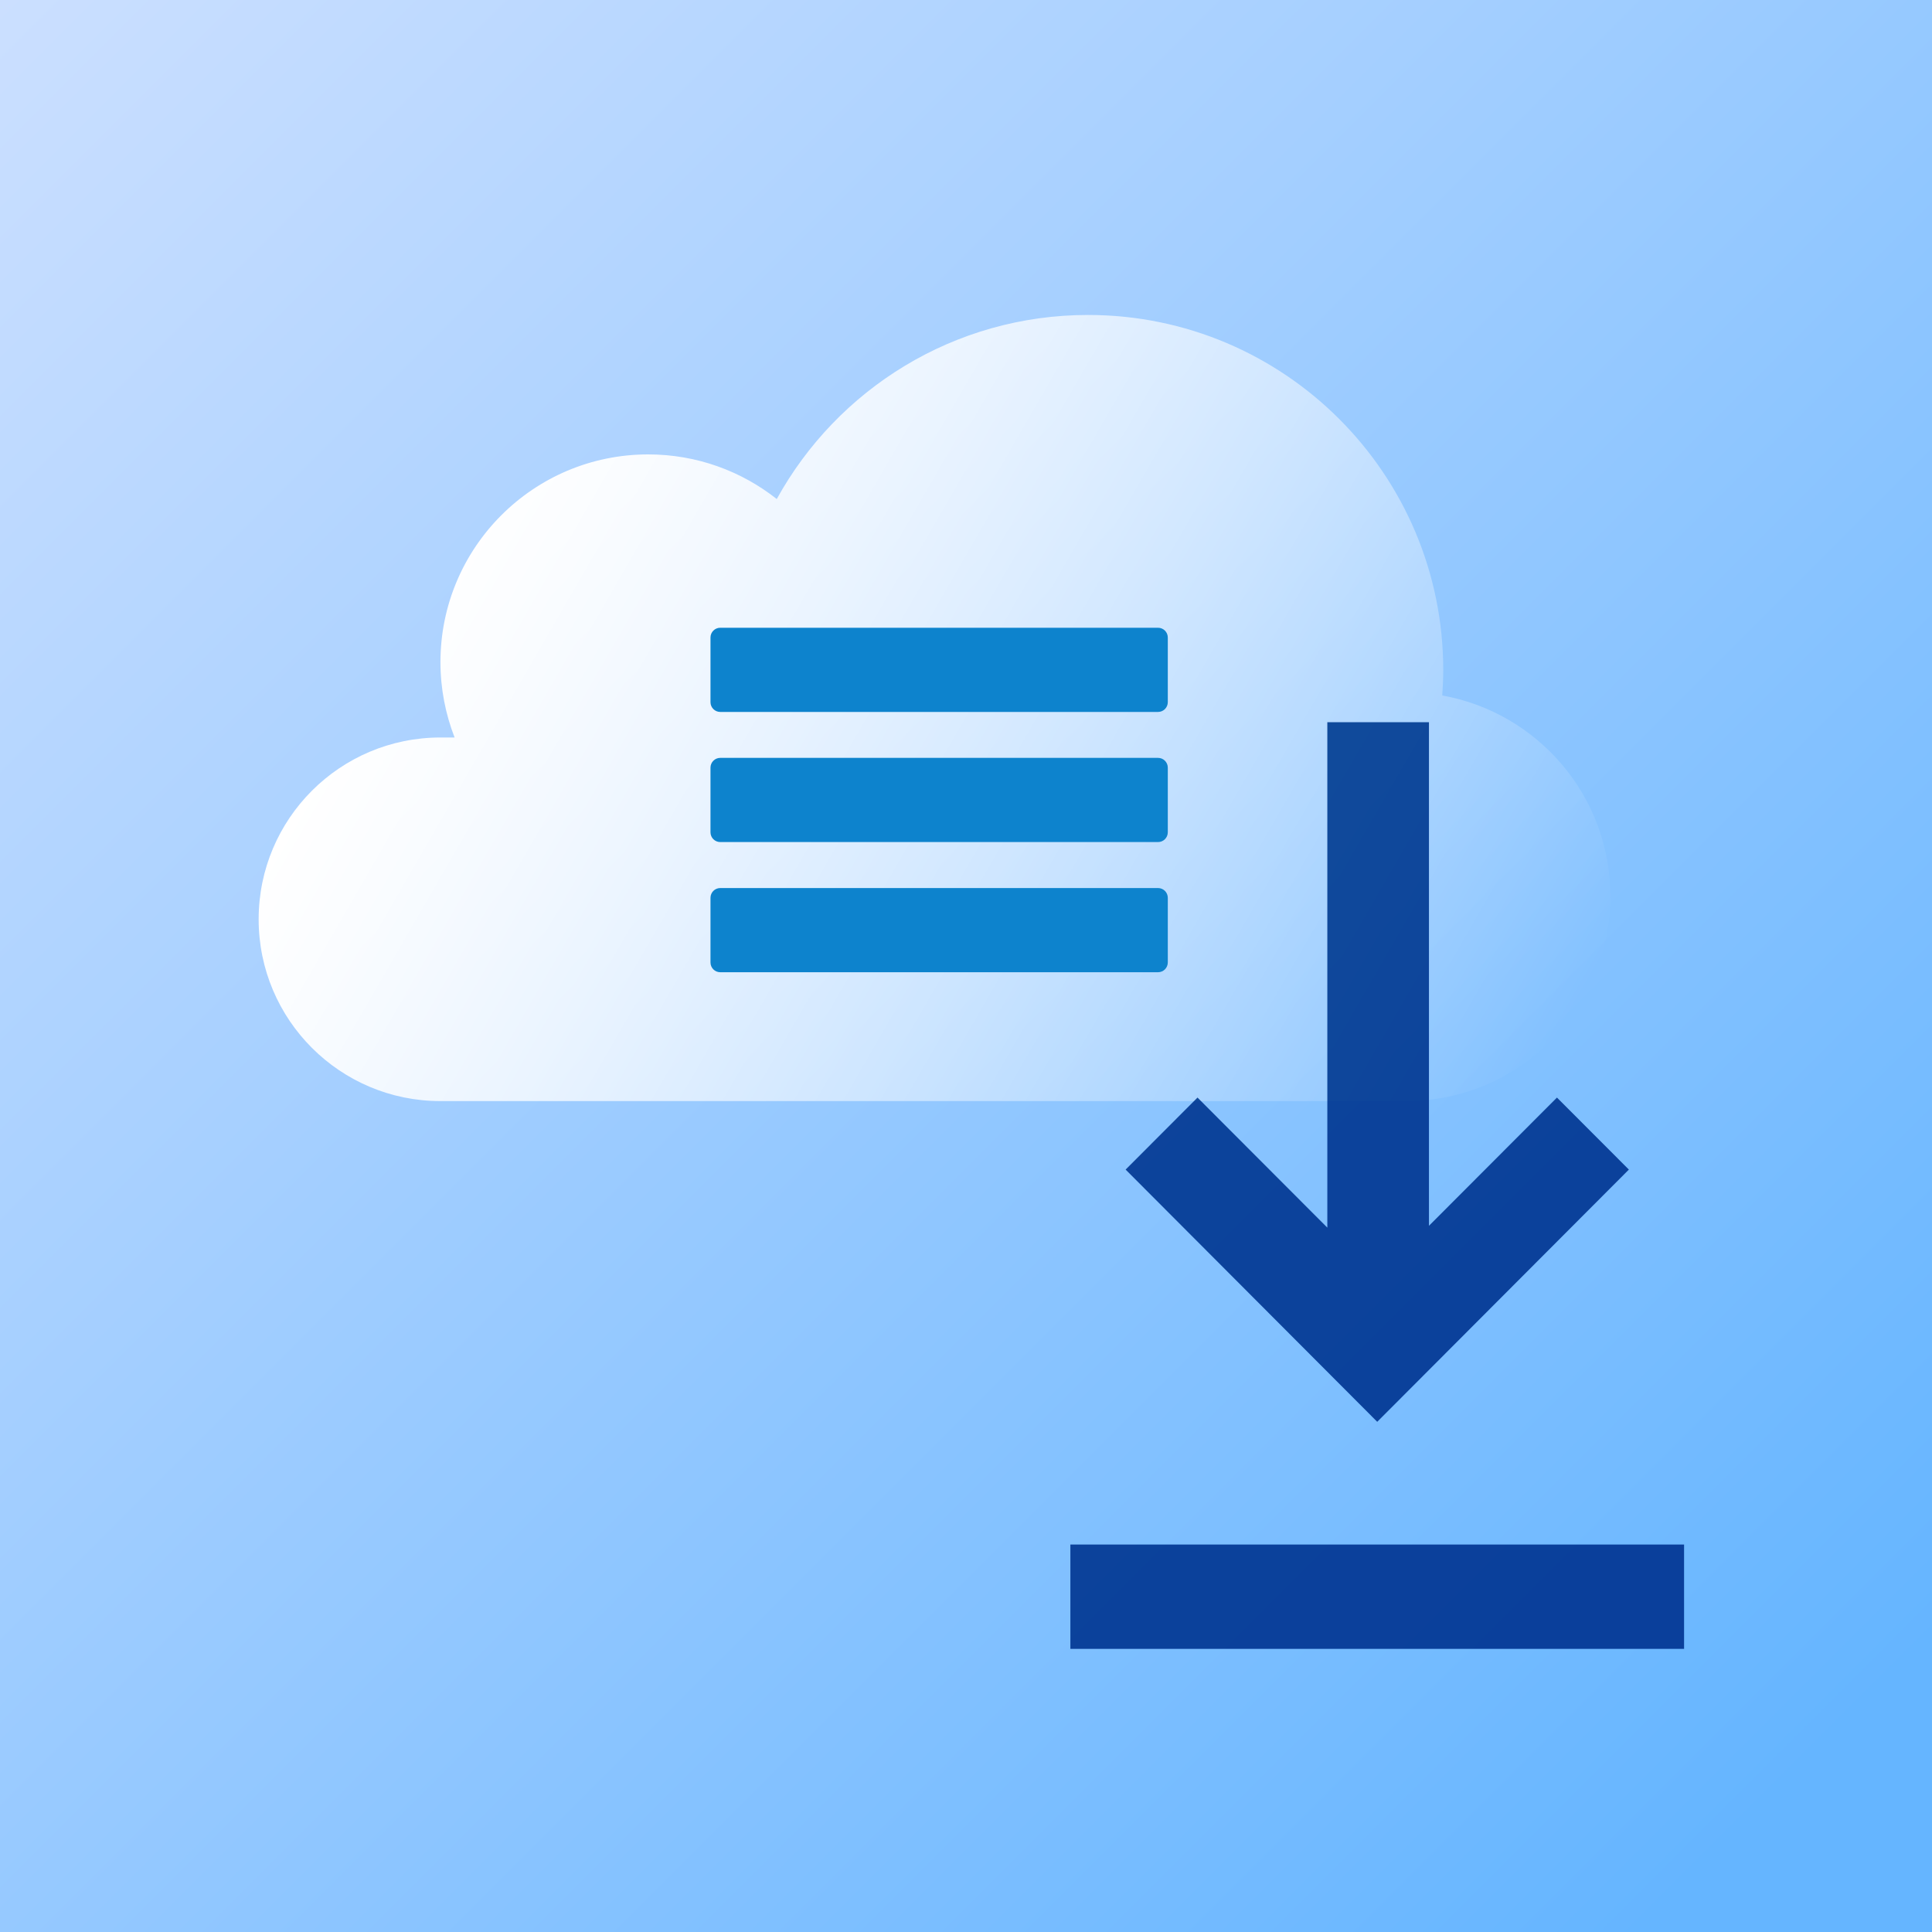
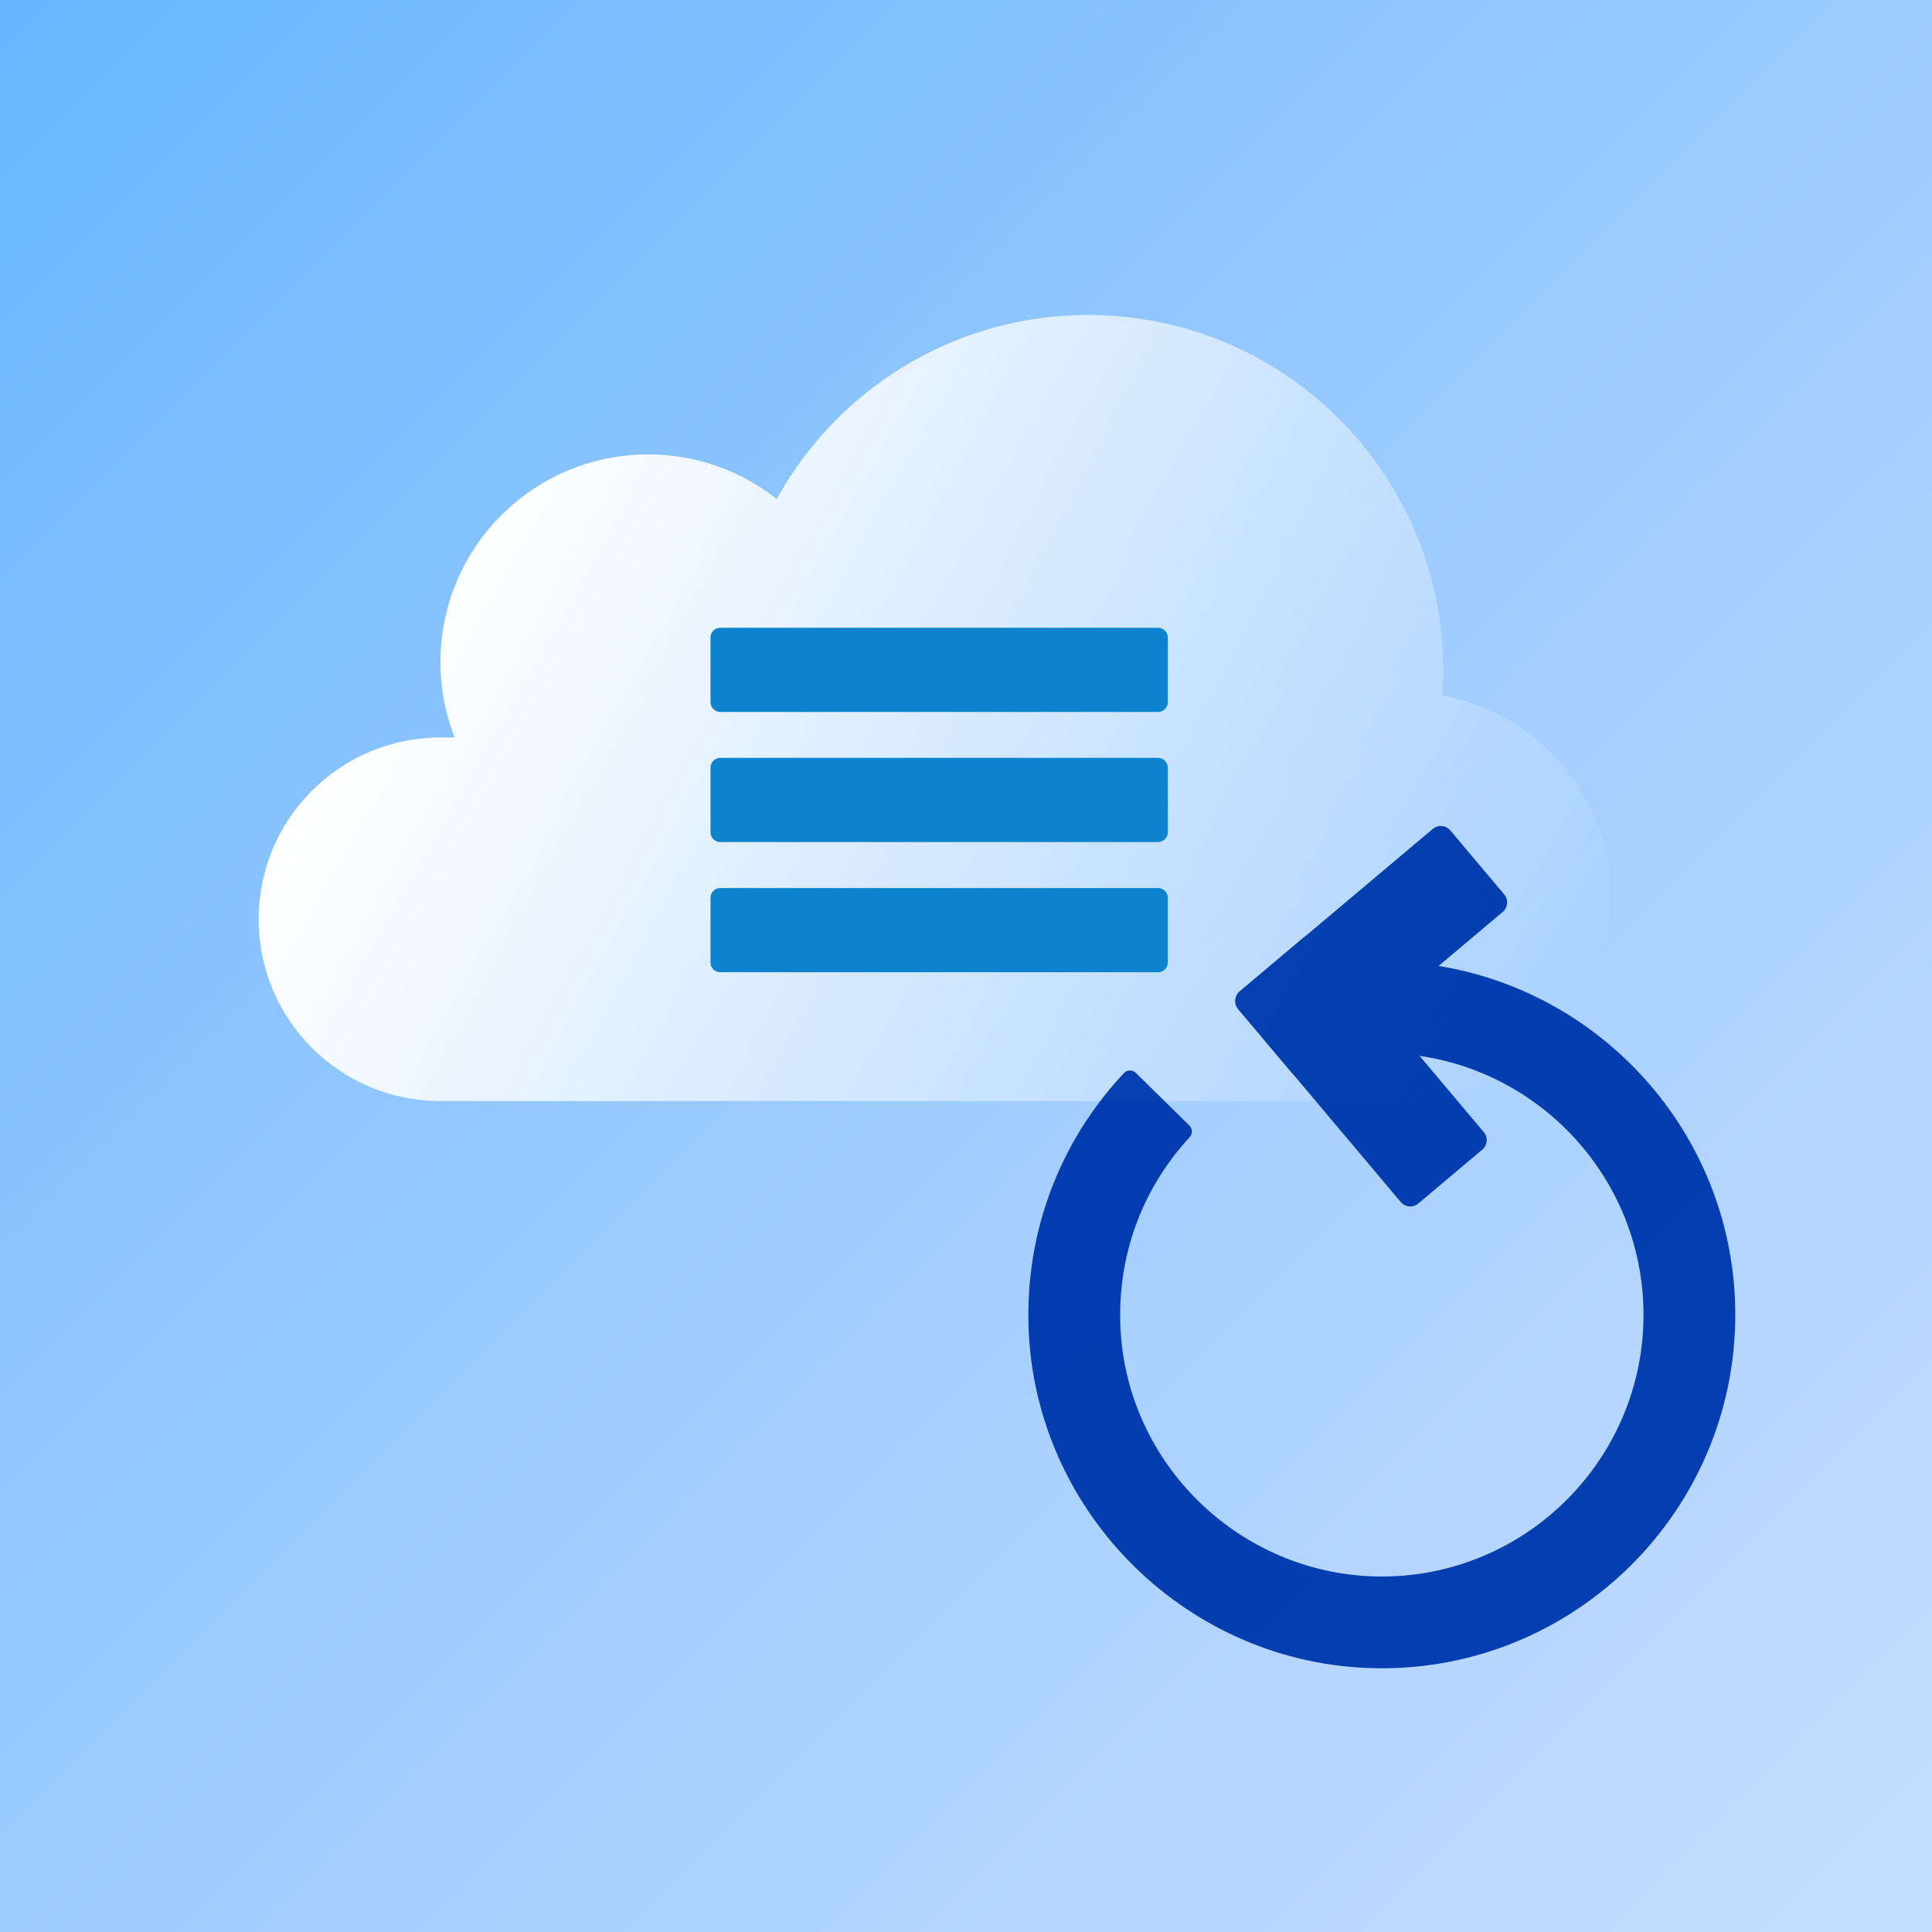
<svg xmlns="http://www.w3.org/2000/svg" viewBox="0 0 400 400">
  <defs>
-     <style>.cls-1{fill:url(#linear-gradient);}.cls-2{fill:#0d83cd;}.cls-3,.cls-4{fill:#17579b;}.cls-5{mix-blend-mode:multiply;}.cls-6{fill:url(#linear-gradient-2);}.cls-4{fill-rule:evenodd;}.cls-7{isolation:isolate;}</style>
-     <linearGradient id="linear-gradient" x1="-9.06" y1="-6.34" x2="401.32" y2="404.05" gradientTransform="matrix(1, 0, 0, 1, 0, 0)" gradientUnits="userSpaceOnUse">
-       <stop offset="0" stop-color="#cde0ff" />
-       <stop offset=".36" stop-color="#a7d0ff" />
-       <stop offset=".92" stop-color="#65b5ff" />
+     <style>.cls-1{fill:url(#linear-gradient);}.cls-2{fill:#0d83cd;}.cls-3{fill:#054ab0;mix-blend-mode:multiply;}.cls-4{fill:url(#linear-gradient-2);}.cls-5{isolation:isolate;}</style>
+     <linearGradient id="linear-gradient" x1="-9.06" y1="-6.34" x2="463.22" y2="465.94" gradientUnits="userSpaceOnUse">
+       <stop offset="0" stop-color="#65b5ff" />
+       <stop offset=".21" stop-color="#81c0ff" />
+       <stop offset=".56" stop-color="#aad1ff" />
+       <stop offset=".83" stop-color="#c3dcff" />
+       <stop offset="1" stop-color="#cde0ff" />
    </linearGradient>
-     <linearGradient id="linear-gradient-2" x1="312.65" y1="232.96" x2="95.48" y2="107.58" gradientTransform="matrix(1, 0, 0, 1, 0, 0)" gradientUnits="userSpaceOnUse">
+     <linearGradient id="linear-gradient-2" x1="312.65" y1="232.96" x2="95.48" y2="107.58" gradientUnits="userSpaceOnUse">
      <stop offset="0" stop-color="#fff" stop-opacity="0" />
      <stop offset=".16" stop-color="#fff" stop-opacity=".18" />
      <stop offset=".47" stop-color="#fff" stop-opacity=".53" />
      <stop offset=".72" stop-color="#fff" stop-opacity=".78" />
      <stop offset=".91" stop-color="#fff" stop-opacity=".94" />
      <stop offset="1" stop-color="#fff" />
    </linearGradient>
  </defs>
-   <g class="cls-7">
+   <g class="cls-5">
    <g id="Layer_1">
      <rect class="cls-1" x="-9.06" y="-6.34" width="416.19" height="416.19" />
-       <path class="cls-6" d="M298.6,143.99c.12-1.73,.21-3.48,.21-5.24,0-40.62-32.93-73.54-73.54-73.54-27.77,0-51.93,15.39-64.45,38.11-7.32-5.78-16.56-9.24-26.62-9.24-23.75,0-43.01,19.26-43.01,43.01,0,5.5,1.05,10.76,2.93,15.6h-2.93c-20.79,0-37.64,16.85-37.64,37.64s16.85,37.64,37.64,37.64h199.9c23.38,0,42.33-18.95,42.33-42.33,0-20.81-15.02-38.1-34.82-41.65Z" />
-       <g class="cls-5">
-         <polygon class="cls-4" points="295.85 149.52 295.85 253.79 322.35 227.24 337.24 242.15 285.14 294.37 233.05 242.15 247.93 227.24 274.81 254.17 274.81 149.52 295.85 149.52" />
-         <rect class="cls-3" x="221.61" y="319.78" width="127.06" height="21.6" />
-       </g>
+       <path class="cls-4" d="M298.6,143.99c.12-1.73,.21-3.48,.21-5.24,0-40.62-32.93-73.54-73.54-73.54-27.77,0-51.93,15.39-64.45,38.11-7.32-5.78-16.56-9.24-26.62-9.24-23.75,0-43.01,19.26-43.01,43.01,0,5.5,1.05,10.76,2.93,15.6h-2.93c-20.79,0-37.64,16.85-37.64,37.64s16.85,37.64,37.64,37.64h199.9c23.38,0,42.33-18.95,42.33-42.33,0-20.81-15.02-38.1-34.82-41.65Z" />
      <rect class="cls-2" x="147.1" y="183.86" width="94.68" height="17.43" rx="2.02" ry="2.02" />
      <rect class="cls-2" x="147.1" y="156.91" width="94.68" height="17.43" rx="2.02" ry="2.02" />
      <rect class="cls-2" x="147.1" y="129.97" width="94.68" height="17.43" rx="2.02" ry="2.02" />
+       <path class="cls-3" d="M297.84,199.99l13.28-11.18c1.09-.92,1.23-2.54,.31-3.63l-11.16-13.25c-.92-1.09-2.54-1.23-3.63-.31l-26.4,22.23c-.12,.07-.23,.14-.34,.23l-13.25,11.16c-.55,.47-.86,1.11-.91,1.78-.06,.67,.13,1.36,.59,1.91l11.16,13.25c.09,.11,.19,.2,.29,.29l22.23,26.4c.92,1.09,2.54,1.23,3.63,.31l13.25-11.16c1.09-.92,1.23-2.54,.31-3.63l-13.29-15.78c26.18,3.8,46.36,26.39,46.36,53.61,0,29.86-24.28,54.15-54.13,54.18-28.34,.03-52.2-22.15-54.1-50.42-1.02-15.11,4.12-29.57,14.25-40.52,.64-.69,.63-1.76-.04-2.43l-11.08-10.9c-.69-.68-1.81-.67-2.47,.04-13.4,14.28-20.46,33.06-19.74,52.81,1.42,38.65,33.29,69.8,71.96,70.41,40.89,.64,74.35-32.43,74.35-73.17,0-36.36-26.65-66.59-61.44-72.23Z" />
    </g>
  </g>
</svg>
